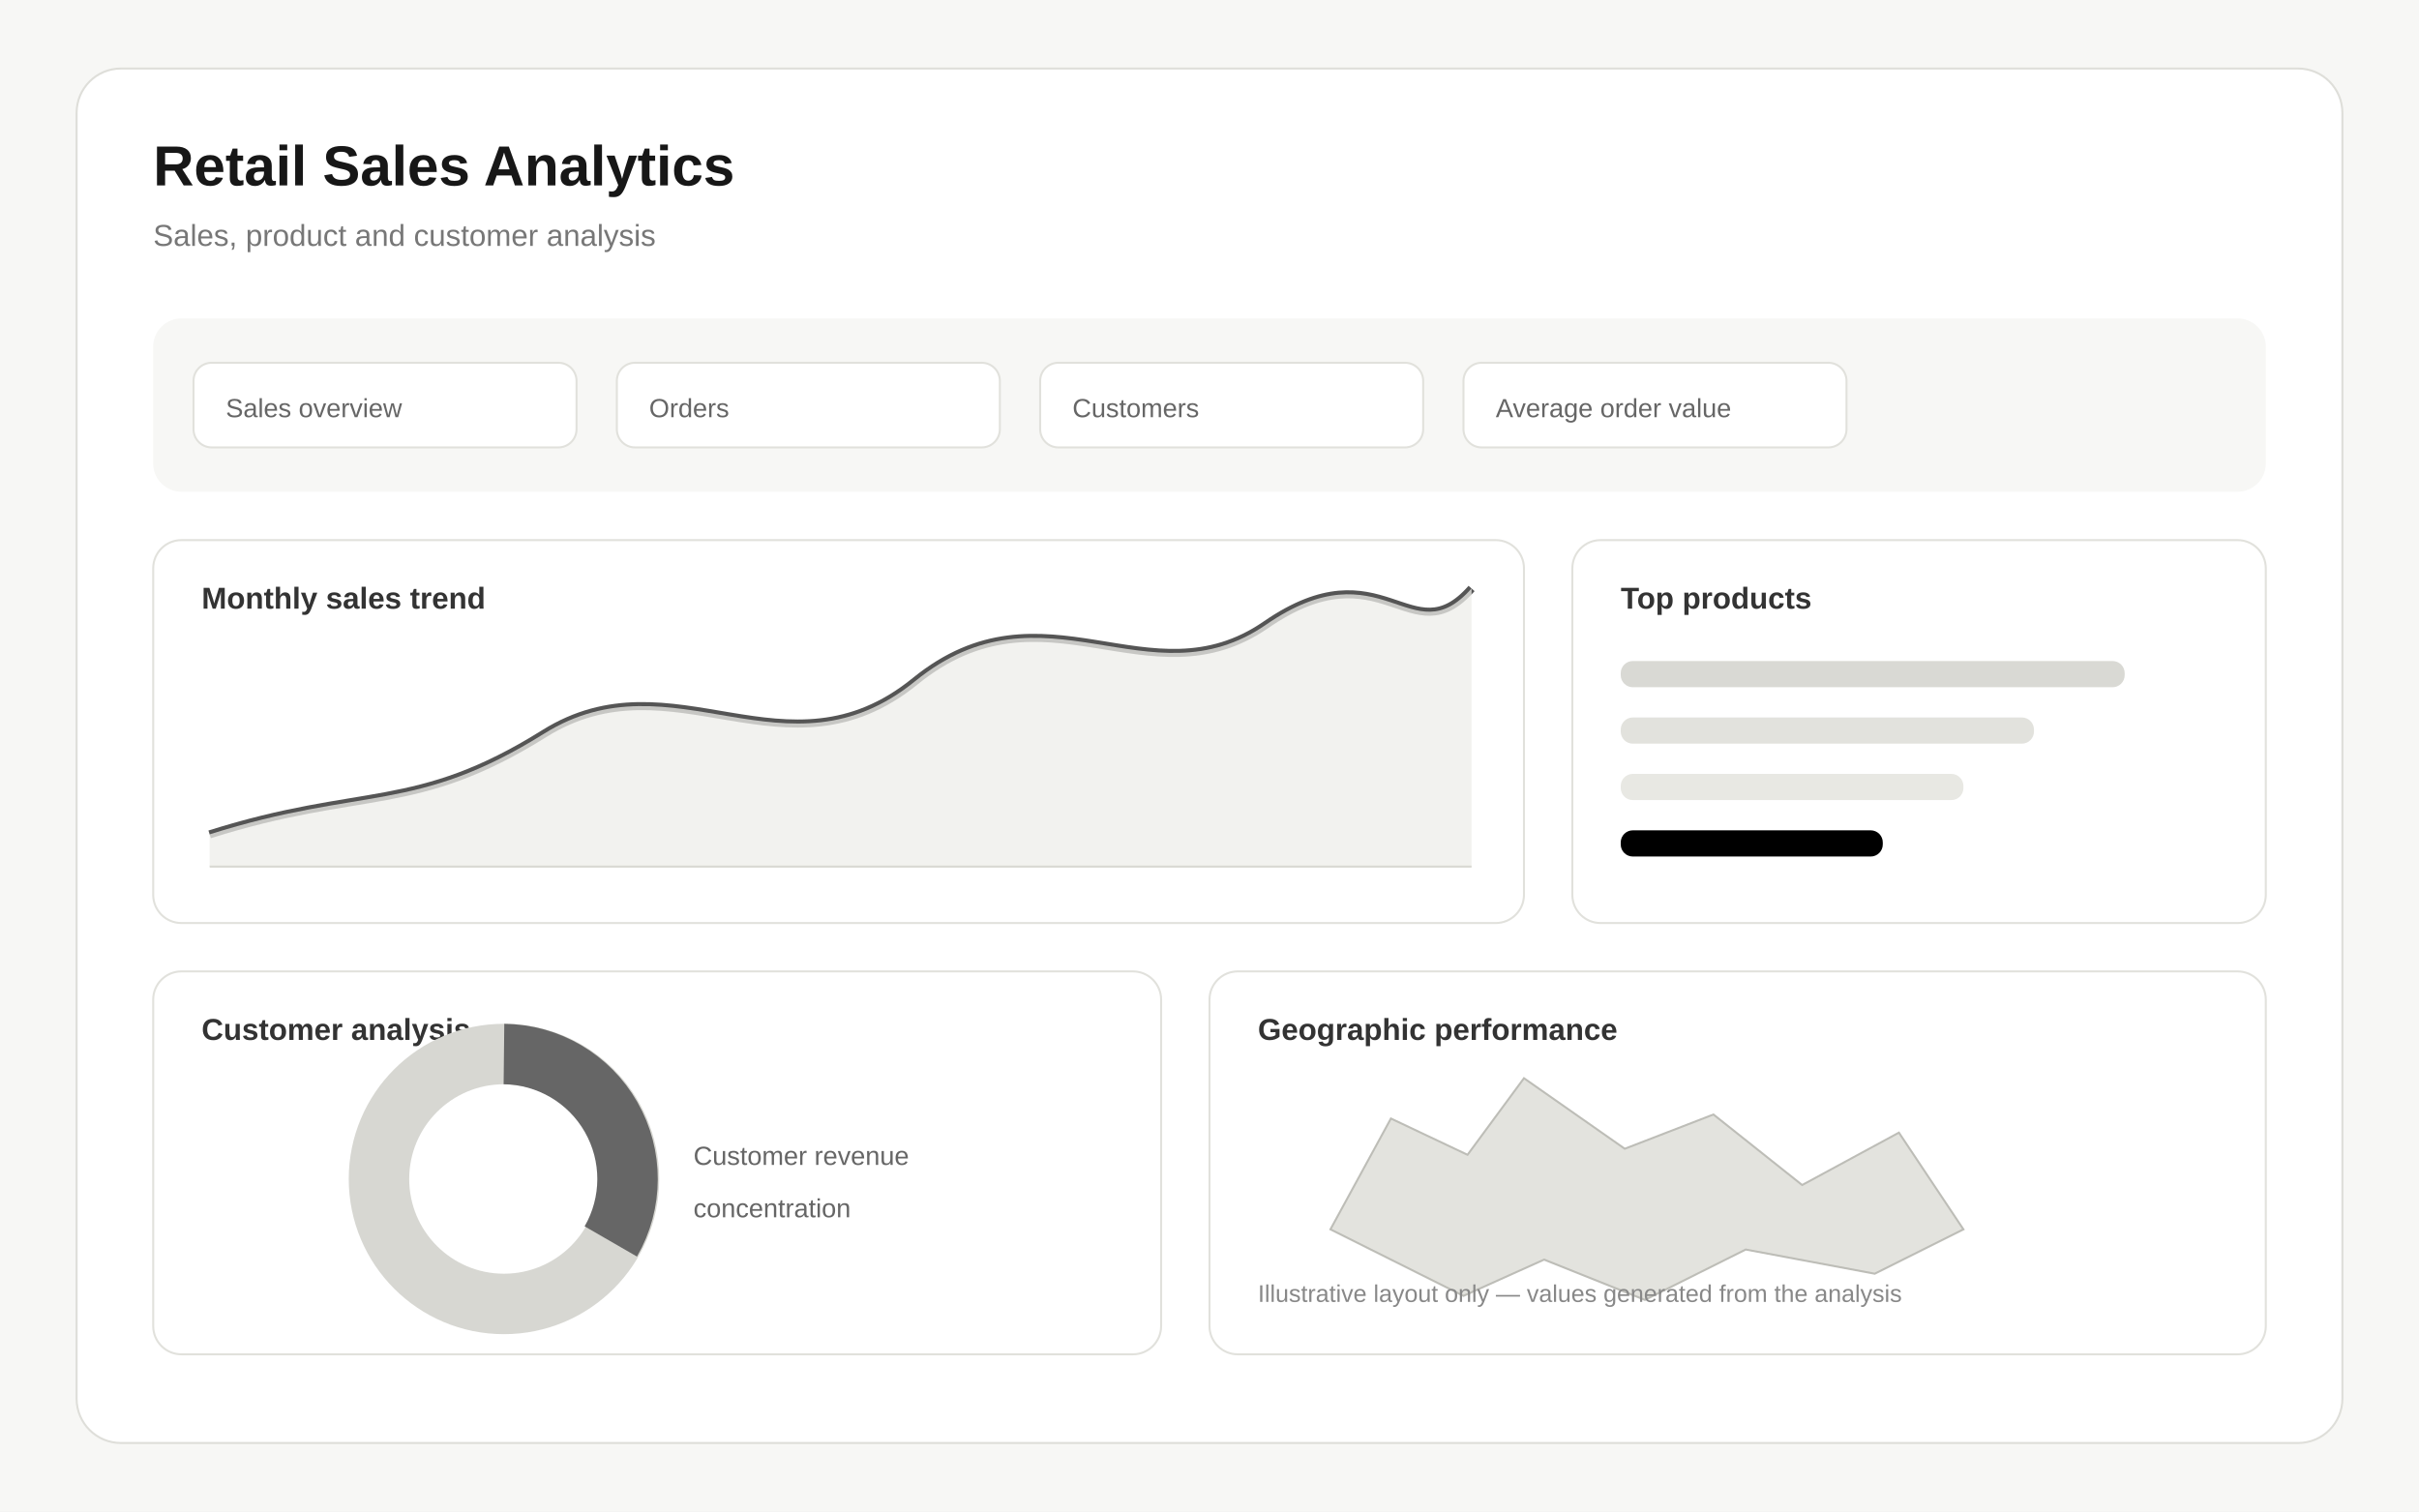
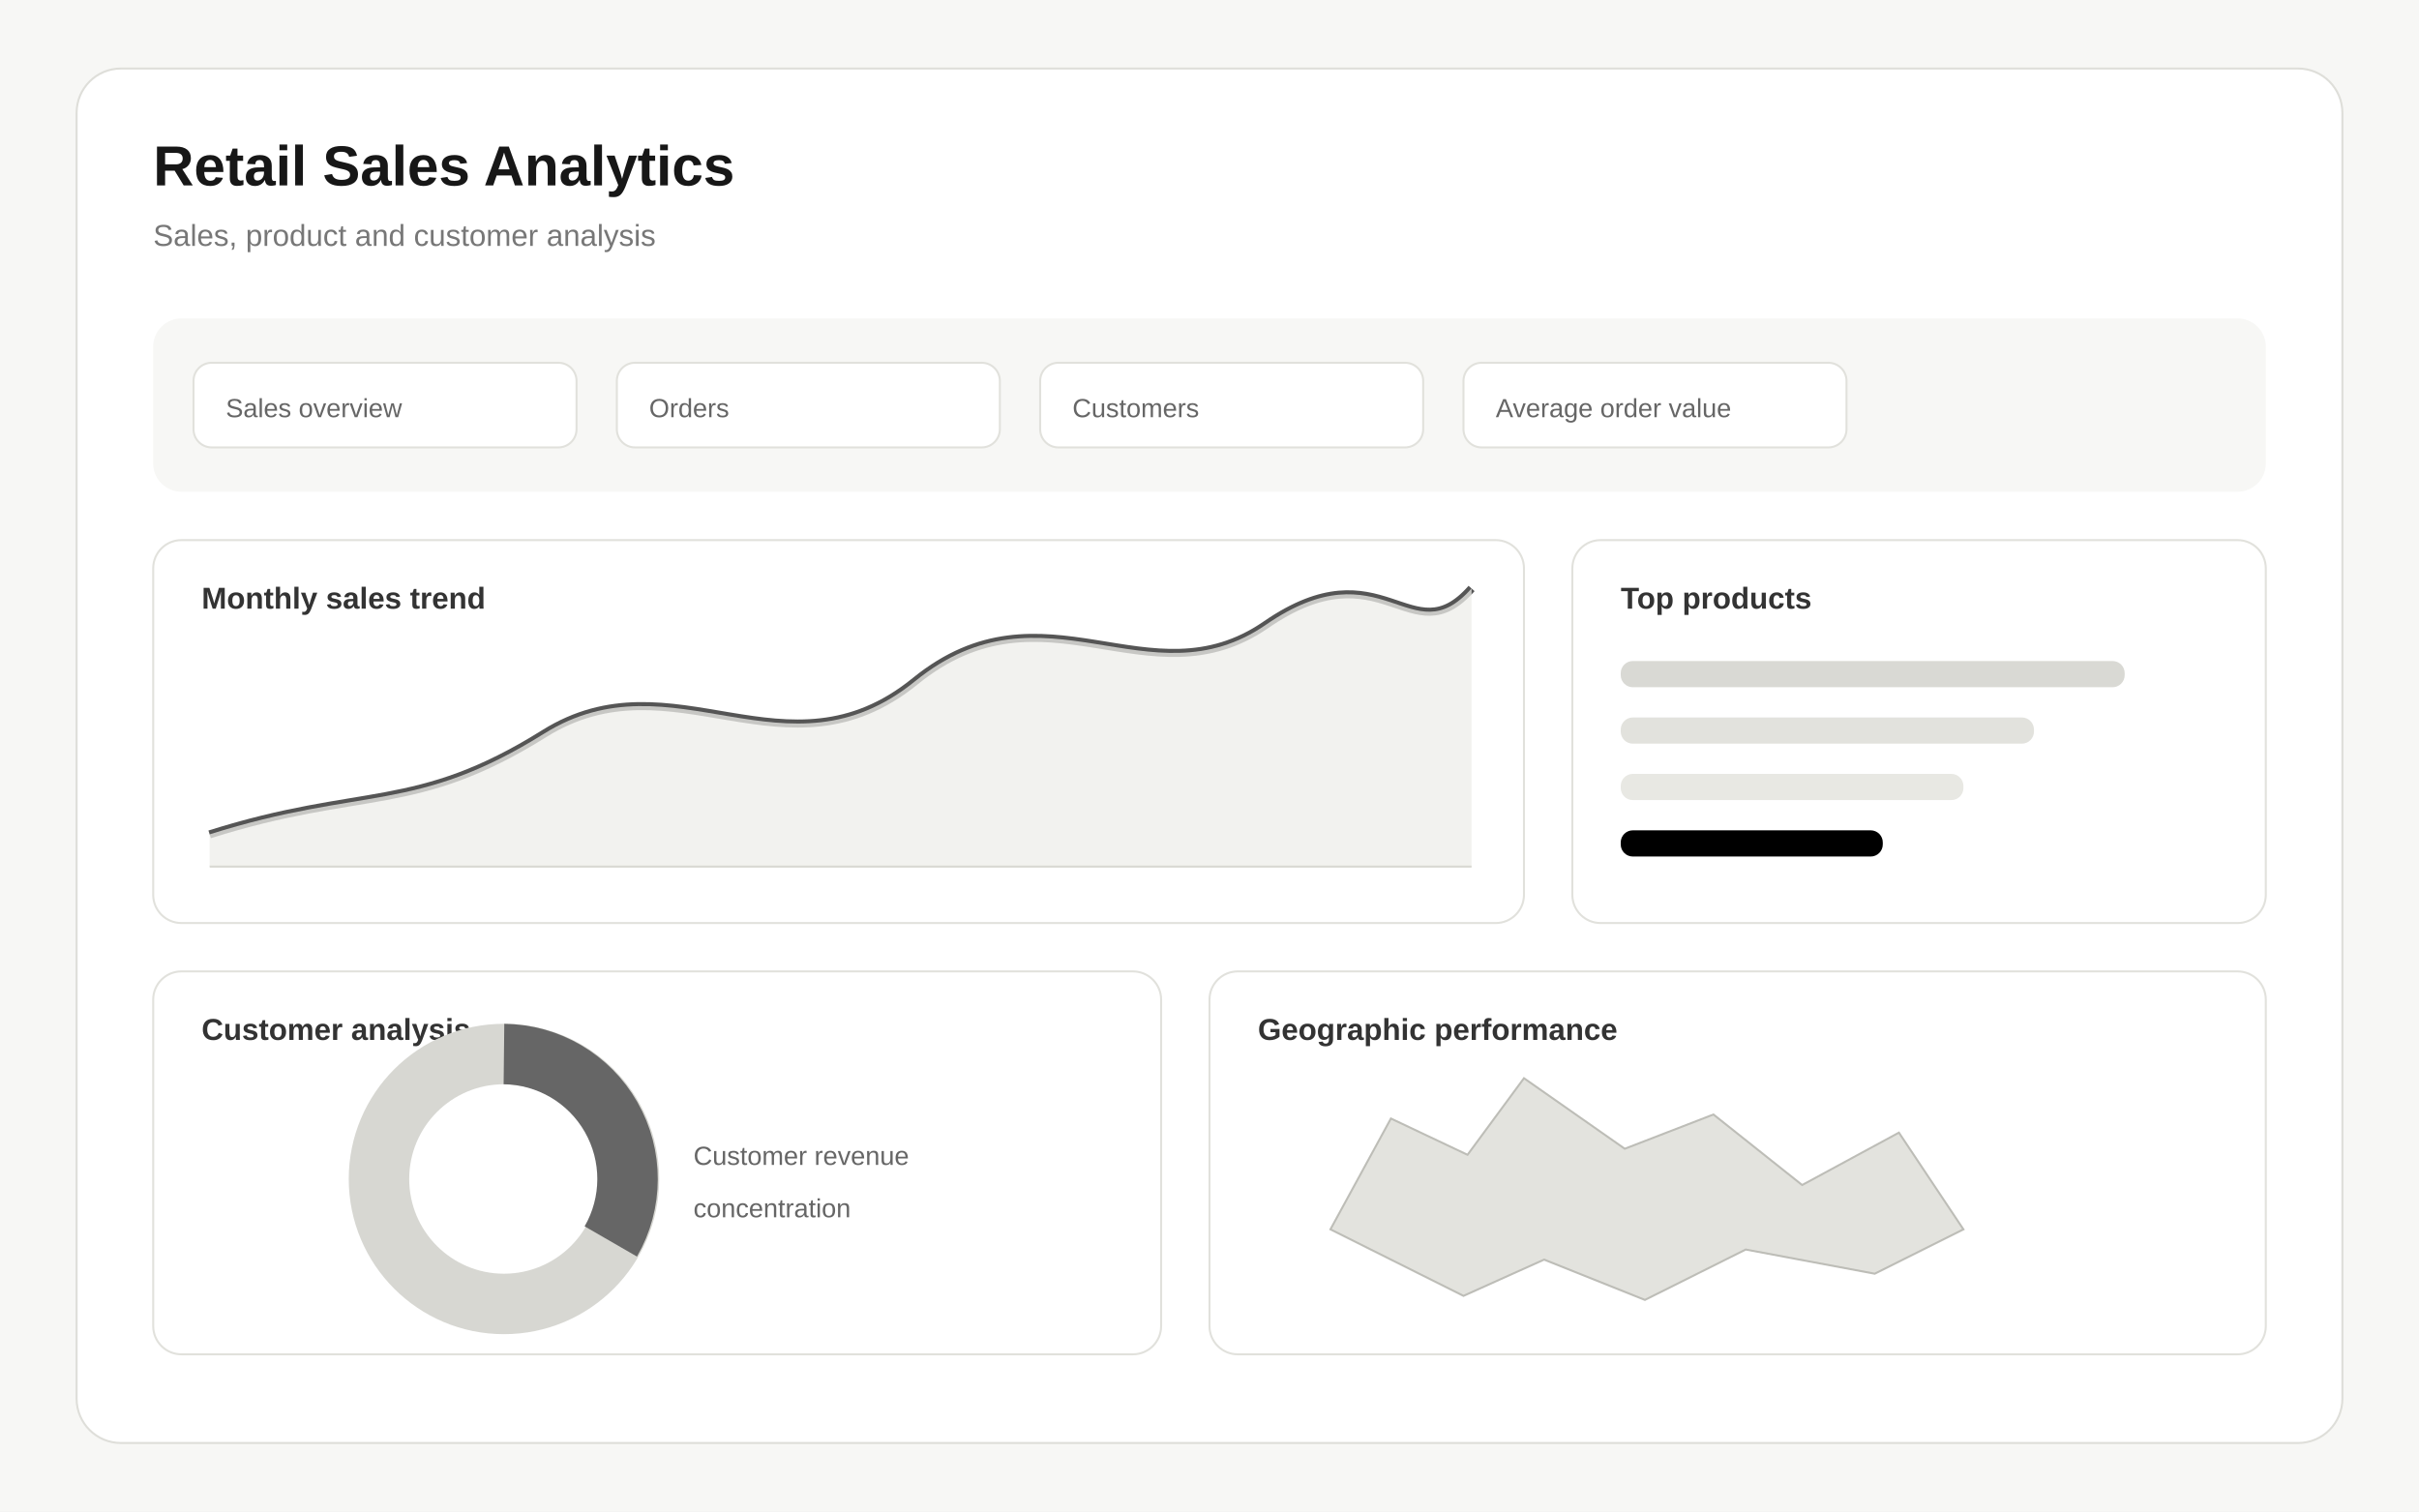
<svg xmlns="http://www.w3.org/2000/svg" viewBox="0 0 1200 750" role="img" aria-label="Retail sales analytics dashboard preview">
  <rect width="1200" height="750" fill="#f7f7f5" />
-   <rect x="38" y="34" width="1124" height="682" rx="22" fill="#ffffff" stroke="#deded9" />
+   <rect x="38" y="34" width="1124" height="682" rx="22" fill="#fff" stroke="#deded9" />
  <text x="76" y="92" font-family="Arial, sans-serif" font-size="28" font-weight="700" fill="#171717">Retail Sales Analytics</text>
  <text x="76" y="122" font-family="Arial, sans-serif" font-size="15" fill="#777">Sales, product and customer analysis</text>
  <rect x="76" y="158" width="1048" height="86" rx="14" fill="#f7f7f5" />
  <rect x="96" y="180" width="190" height="42" rx="9" fill="#fff" stroke="#e1e1dc" />
  <rect x="306" y="180" width="190" height="42" rx="9" fill="#fff" stroke="#e1e1dc" />
  <rect x="516" y="180" width="190" height="42" rx="9" fill="#fff" stroke="#e1e1dc" />
  <rect x="726" y="180" width="190" height="42" rx="9" fill="#fff" stroke="#e1e1dc" />
  <text x="112" y="207" font-family="Arial" font-size="13" fill="#666">Sales overview</text>
  <text x="322" y="207" font-family="Arial" font-size="13" fill="#666">Orders</text>
  <text x="532" y="207" font-family="Arial" font-size="13" fill="#666">Customers</text>
  <text x="742" y="207" font-family="Arial" font-size="13" fill="#666">Average order value</text>
  <rect x="76" y="268" width="680" height="190" rx="14" fill="#fff" stroke="#e1e1dc" />
  <text x="100" y="302" font-family="Arial" font-size="15" font-weight="700" fill="#333">Monthly sales trend</text>
  <path d="M104 414 C180 390 206 404 270 364 S390 390 454 338 S570 350 628 310 S700 326 730 292" fill="none" stroke="#555" stroke-width="4" />
  <path d="M104 414 C180 390 206 404 270 364 S390 390 454 338 S570 350 628 310 S700 326 730 292 L730 430 L104 430 Z" fill="#eeeeea" opacity=".75" />
  <line x1="104" y1="430" x2="730" y2="430" stroke="#d8d8d2" />
  <rect x="780" y="268" width="344" height="190" rx="14" fill="#fff" stroke="#e1e1dc" />
  <text x="804" y="302" font-family="Arial" font-size="15" font-weight="700" fill="#333">Top products</text>
  <rect x="804" y="328" width="250" height="13" rx="6" fill="#d9d9d4" />
  <rect x="804" y="356" width="205" height="13" rx="6" fill="#e2e2dd" />
  <rect x="804" y="384" width="170" height="13" rx="6" fill="#e8e8e3" />
  <rect x="804" y="412" width="130" height="13" rx="6" fill="#eded e8" />
  <rect x="76" y="482" width="500" height="190" rx="14" fill="#fff" stroke="#e1e1dc" />
  <text x="100" y="516" font-family="Arial" font-size="15" font-weight="700" fill="#333">Customer analysis</text>
  <circle cx="250" cy="585" r="62" fill="none" stroke="#d7d7d2" stroke-width="30" />
  <path d="M250 523 A62 62 0 0 1 303 616" fill="none" stroke="#666" stroke-width="30" />
  <text x="344" y="578" font-family="Arial" font-size="13" fill="#666">Customer revenue</text>
  <text x="344" y="604" font-family="Arial" font-size="13" fill="#666">concentration</text>
  <rect x="600" y="482" width="524" height="190" rx="14" fill="#fff" stroke="#e1e1dc" />
  <text x="624" y="516" font-family="Arial" font-size="15" font-weight="700" fill="#333">Geographic performance</text>
  <path d="M660 610 l30 -55 38 18 28 -38 50 35 44 -17 44 35 48 -26 32 48 -44 22 -64 -12 -50 25 -50 -20 -40 18 z" fill="#e3e3de" stroke="#bdbdb7" />
-   <text x="624" y="646" font-family="Arial" font-size="12" fill="#888">Illustrative layout only — values generated from the analysis</text>
</svg>
